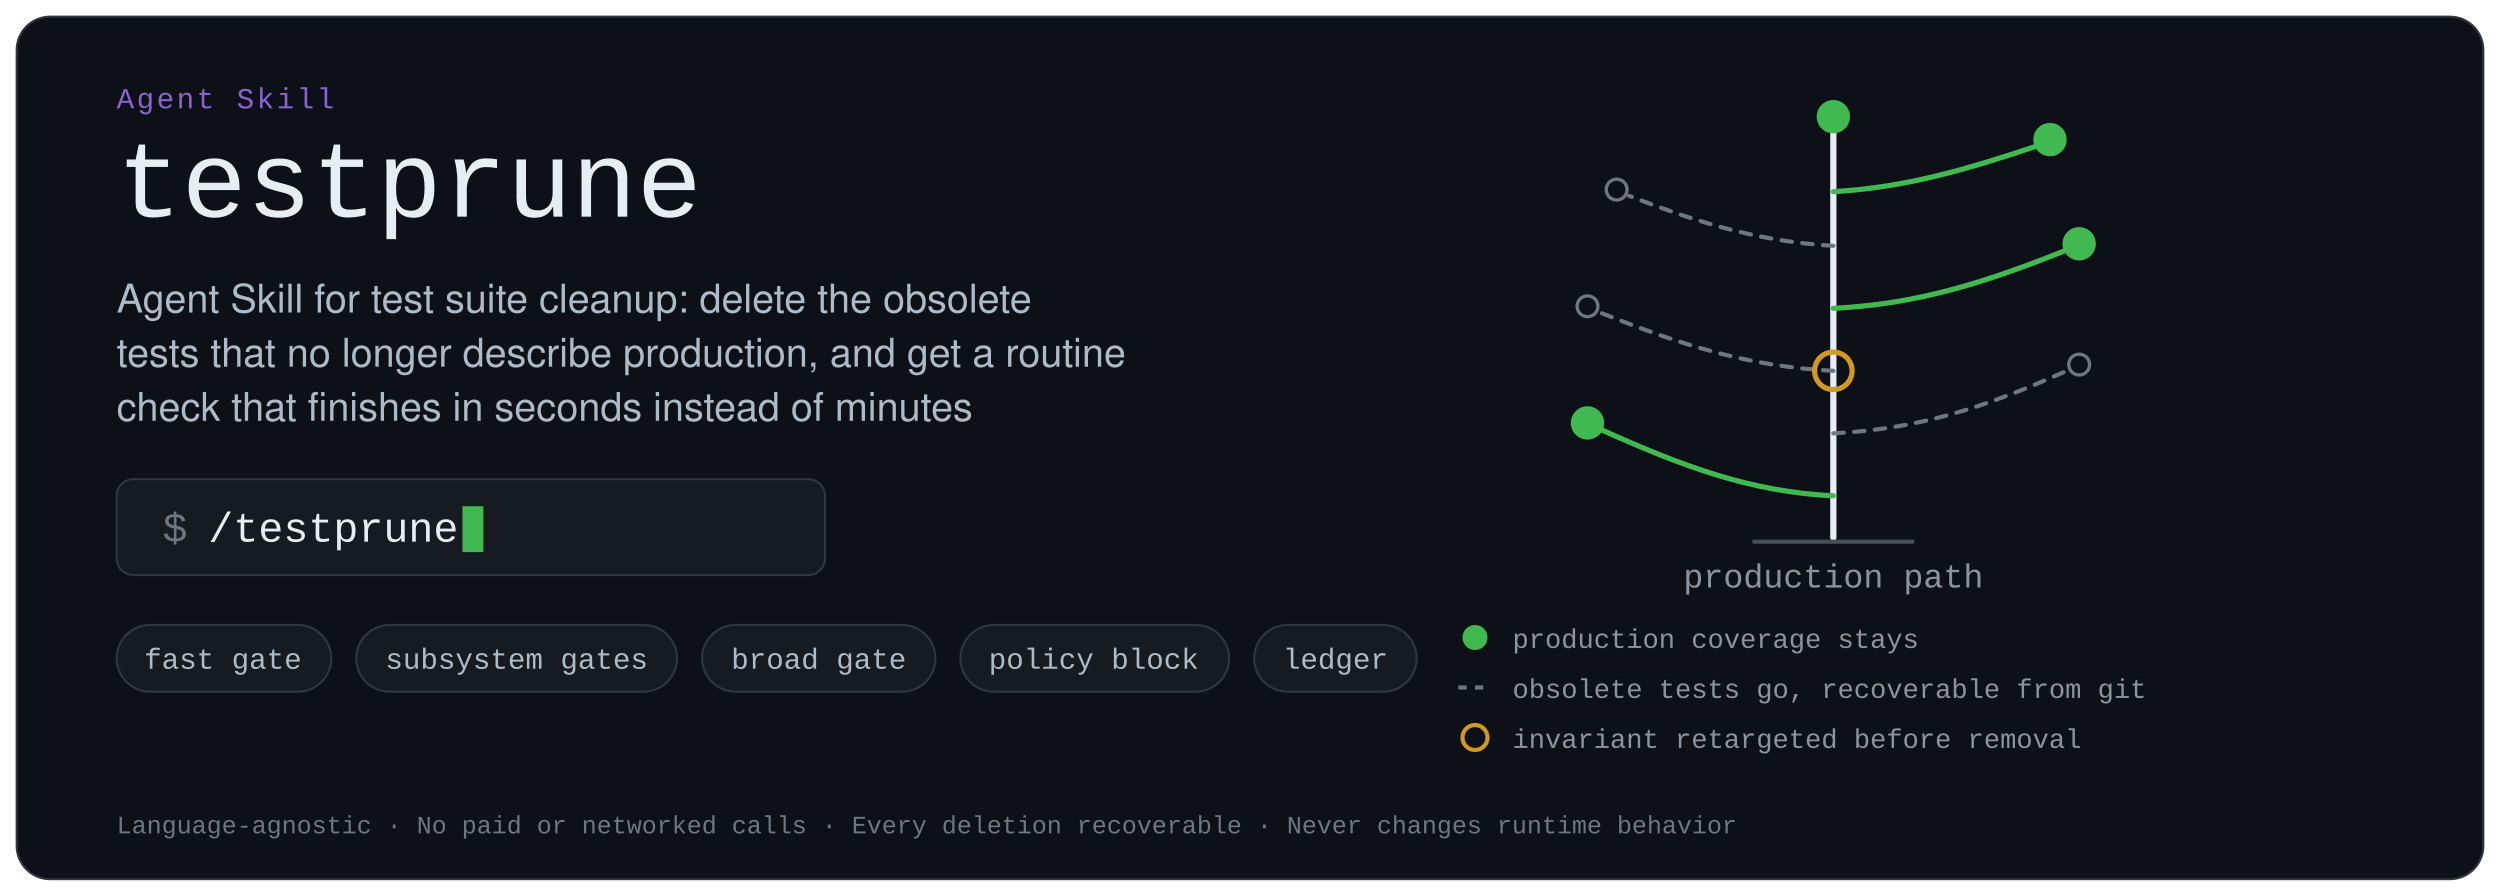
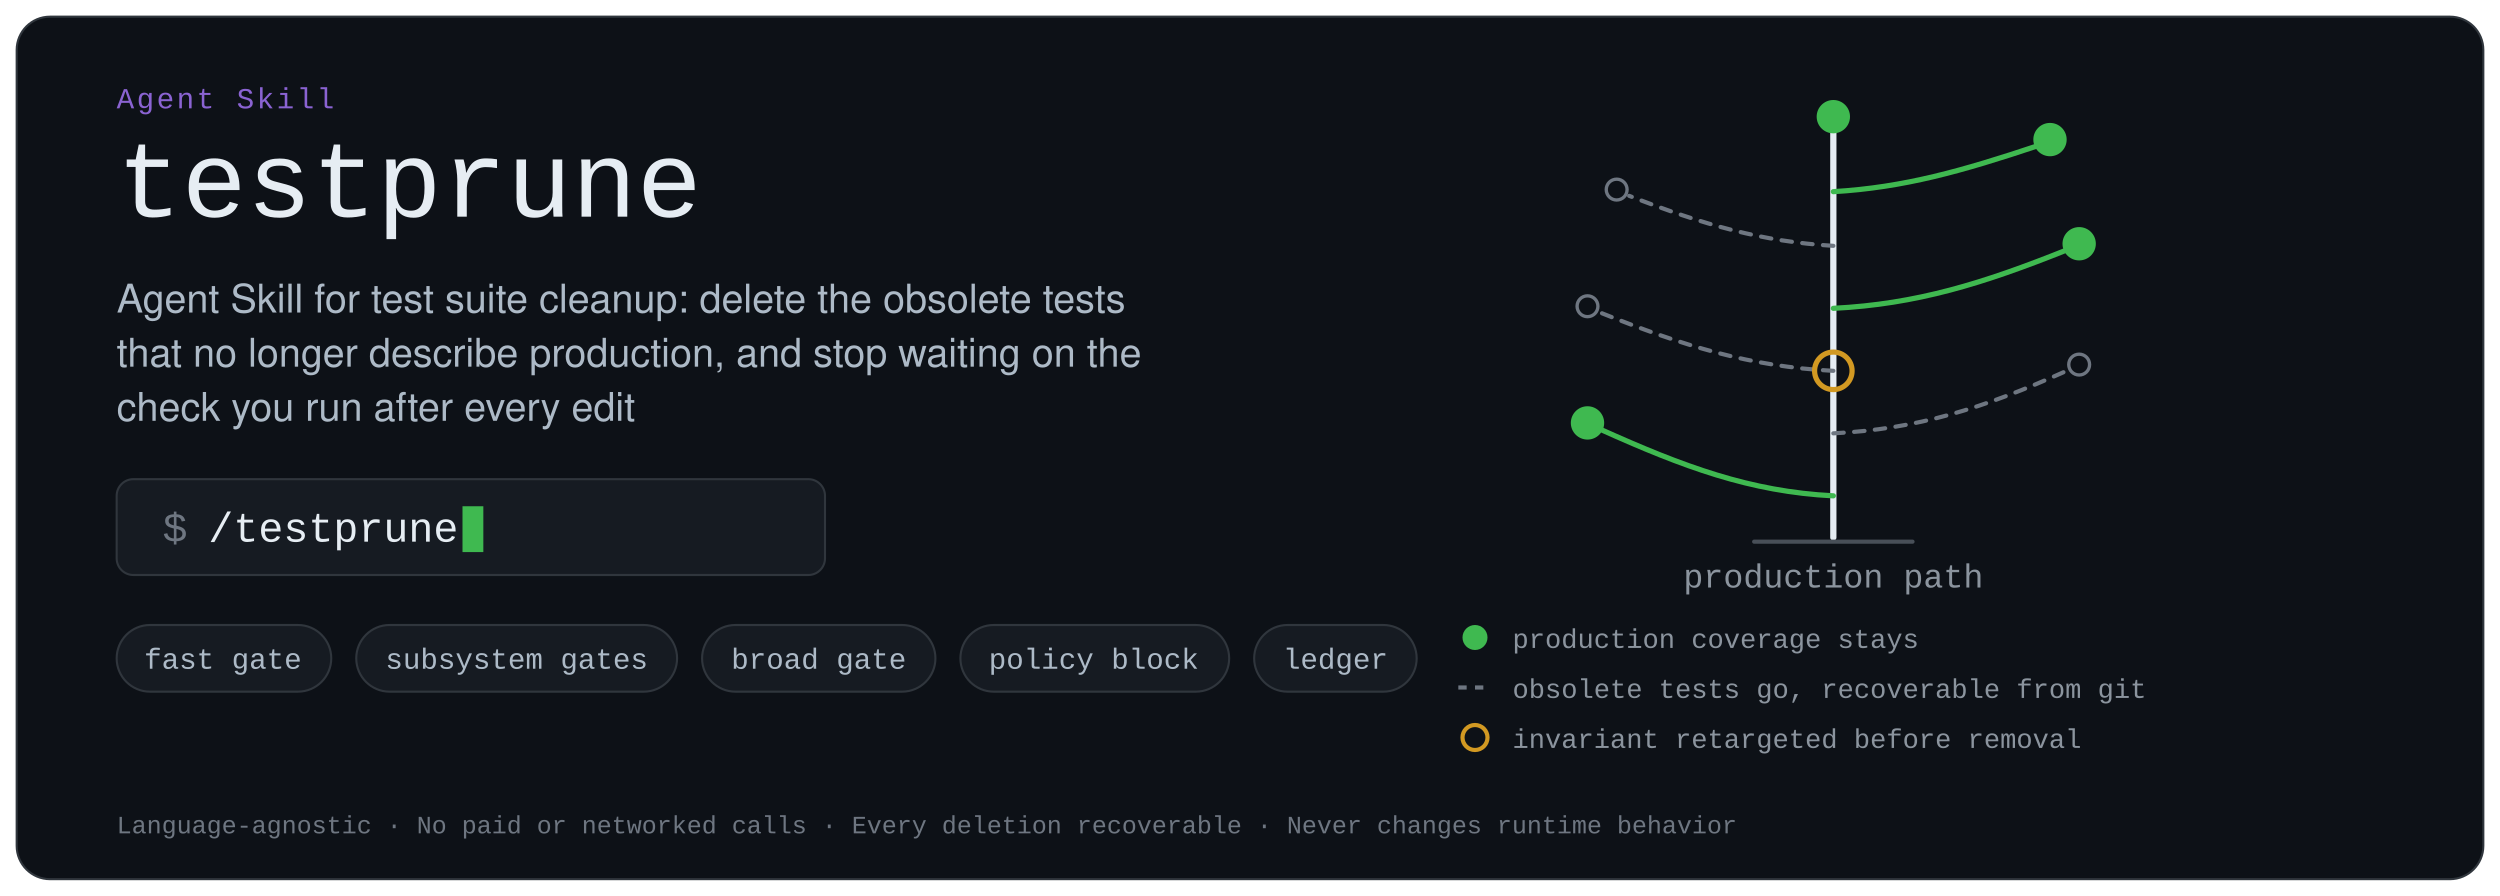
<svg xmlns="http://www.w3.org/2000/svg" viewBox="0 0 1200 430" width="1200" height="430" role="img" aria-labelledby="bt bd">
  <style>
.sans{font-family:-apple-system,BlinkMacSystemFont,"Segoe UI",Helvetica,Arial,sans-serif}
.mono{font-family:"SFMono-Regular",Consolas,"Liberation Mono",Menlo,monospace}
.rise{animation:rise .7s ease-out both}
.d1{animation-delay:.15s}.d2{animation-delay:.3s}.d3{animation-delay:.45s}
.chip{animation:rise .5s ease-out both}
.c1{animation-delay:1.9s}.c2{animation-delay:2s}.c3{animation-delay:2.1s}.c4{animation-delay:2.2s}.c5{animation-delay:2.3s}
.typeclip{animation:typew 1.5s steps(10,end) .6s both}
.cursor{animation:curs 1.5s steps(10,end) .6s both,blink 1.05s step-end 2.1s infinite}
.dead{animation:wither 1.4s ease-in both}
.w1{animation-delay:2.5s}.w2{animation-delay:2.75s}.w3{animation-delay:3s}
.leaf{animation:bob 3.4s ease-in-out infinite alternate;transform-box:fill-box;transform-origin:center}
.l2{animation-duration:3.9s}.l3{animation-duration:4.4s}.l4{animation-duration:3.1s}
.ring{animation:ringin .6s ease-out 3.4s both;transform-box:fill-box;transform-origin:center}
@keyframes rise{from{opacity:0;transform:translateY(9px)}to{opacity:1;transform:translateY(0)}}
@keyframes typew{from{width:0px}to{width:122px}}
@keyframes curs{from{transform:translateX(-122px)}to{transform:translateX(0)}}
@keyframes blink{50%{opacity:0}}
@keyframes wither{from{opacity:1}to{opacity:.14}}
@keyframes bob{from{transform:translateY(-1.5px)}to{transform:translateY(1.5px)}}
@keyframes ringin{from{opacity:0;transform:scale(.4)}to{opacity:1;transform:scale(1)}}
@media (prefers-reduced-motion: reduce){*{animation-duration:0.01ms !important;animation-iteration-count:1 !important;animation-delay:0s !important}}
</style>
  <rect x="8" y="8" width="1184" height="414" rx="16" fill="#0d1117" stroke="#30363d" />
  <text class="mono rise" x="56" y="52" font-size="14" fill="#8A63D2" letter-spacing="1.2">Agent Skill</text>
  <text class="mono rise d1" x="56" y="104" font-size="52" fill="#e6edf3">testprune</text>
-   <text class="sans rise d2" x="56" y="150" font-size="19" fill="#adbac7">Agent Skill for test suite cleanup: delete the obsolete</text>
-   <text class="sans rise d2" x="56" y="176" font-size="19" fill="#adbac7">tests that no longer describe production, and get a routine</text>
-   <text class="sans rise d2" x="56" y="202" font-size="19" fill="#adbac7">check that finishes in seconds instead of minutes</text>
+   <text class="sans rise d2" x="56" y="150" font-size="19" fill="#adbac7">Agent Skill for test suite cleanup: delete the obsolete tests</text>
+   <text class="sans rise d2" x="56" y="176" font-size="19" fill="#adbac7">that no longer describe production, and stop waiting on the</text>
+   <text class="sans rise d2" x="56" y="202" font-size="19" fill="#adbac7">check you run after every edit</text>
  <rect class="rise d3" x="56" y="230" width="340" height="46" rx="8" fill="#161b22" stroke="#30363d" />
  <text class="mono" x="78" y="260" font-size="20" fill="#6e7681">$</text>
  <clipPath id="tclip">
    <rect x="100" y="234" width="122" height="38" class="typeclip" />
  </clipPath>
  <g clip-path="url(#tclip)">
    <text class="mono" x="100" y="260" font-size="20" fill="#e6edf3">/testprune</text>
  </g>
  <rect class="cursor" x="222" y="243" width="10" height="22" fill="#3fb950" />
  <g class="mono" font-size="14" fill="#adbac7">
    <rect class="chip c1" x="56" y="300" width="103" height="32" rx="16" fill="#161b22" stroke="#30363d" />
    <text class="chip c1" x="107" y="321" text-anchor="middle">fast gate</text>
    <rect class="chip c2" x="171" y="300" width="154" height="32" rx="16" fill="#161b22" stroke="#30363d" />
    <text class="chip c2" x="248" y="321" text-anchor="middle">subsystem gates</text>
    <rect class="chip c3" x="337" y="300" width="112" height="32" rx="16" fill="#161b22" stroke="#30363d" />
    <text class="chip c3" x="393" y="321" text-anchor="middle">broad gate</text>
    <rect class="chip c4" x="461" y="300" width="129" height="32" rx="16" fill="#161b22" stroke="#30363d" />
    <text class="chip c4" x="525" y="321" text-anchor="middle">policy block</text>
    <rect class="chip c5" x="602" y="300" width="78" height="32" rx="16" fill="#161b22" stroke="#30363d" />
    <text class="chip c5" x="641" y="321" text-anchor="middle">ledger</text>
  </g>
  <g class="rise d2">
    <line x1="880" y1="62" x2="880" y2="258" stroke="#e6edf3" stroke-width="3" stroke-linecap="round" />
    <line x1="842" y1="260" x2="918" y2="260" stroke="#484f58" stroke-width="2" stroke-linecap="round" />
    <text class="mono" x="880" y="282" font-size="16" fill="#8b949e" text-anchor="middle">production path</text>
    <path d="M880 238 C 840 236 808 224 768 206" fill="none" stroke="#3fb950" stroke-width="2.5" stroke-linecap="round" />
    <circle class="leaf" cx="762" cy="203" r="8" fill="#3fb950" />
    <path d="M880 148 C 920 146 952 136 992 120" fill="none" stroke="#3fb950" stroke-width="2.5" stroke-linecap="round" />
    <circle class="leaf l2" cx="998" cy="117" r="8" fill="#3fb950" />
    <path d="M880 92 C 914 90 942 82 978 70" fill="none" stroke="#3fb950" stroke-width="2.5" stroke-linecap="round" />
    <circle class="leaf l3" cx="984" cy="67" r="8" fill="#3fb950" />
    <circle class="leaf l4" cx="880" cy="56" r="8" fill="#3fb950" />
    <g class="dead w1">
      <path d="M880 208 C 920 206 952 196 992 178" fill="none" stroke="#6e7681" stroke-width="2" stroke-dasharray="5 5" stroke-linecap="round" />
      <circle cx="998" cy="175" r="5" fill="none" stroke="#6e7681" stroke-width="1.6" />
    </g>
    <g class="dead w2">
      <path d="M880 178 C 840 176 808 166 768 150" fill="none" stroke="#6e7681" stroke-width="2" stroke-dasharray="5 5" stroke-linecap="round" />
      <circle cx="762" cy="147" r="5" fill="none" stroke="#6e7681" stroke-width="1.6" />
    </g>
    <g class="dead w3">
      <path d="M880 118 C 846 116 818 108 782 94" fill="none" stroke="#6e7681" stroke-width="2" stroke-dasharray="5 5" stroke-linecap="round" />
      <circle cx="776" cy="91" r="5" fill="none" stroke="#6e7681" stroke-width="1.6" />
    </g>
    <circle class="ring" cx="880" cy="178" r="9" fill="none" stroke="#d29922" stroke-width="2.5" />
  </g>
  <g class="mono rise d3" font-size="13">
    <circle cx="708" cy="306" r="6" fill="#3fb950" />
    <text x="726" y="311" fill="#8b949e">production coverage stays</text>
    <line x1="700" y1="330" x2="716" y2="330" stroke="#6e7681" stroke-width="2" stroke-dasharray="4 4" />
    <text x="726" y="335" fill="#8b949e">obsolete tests go, recoverable from git</text>
    <circle cx="708" cy="354" r="6" fill="none" stroke="#d29922" stroke-width="2" />
    <text x="726" y="359" fill="#8b949e">invariant retargeted before removal</text>
  </g>
  <text class="mono rise d3" x="56" y="400" font-size="12" fill="#6e7681">Language-agnostic · No paid or networked calls · Every deletion recoverable · Never changes runtime behavior</text>
</svg>
